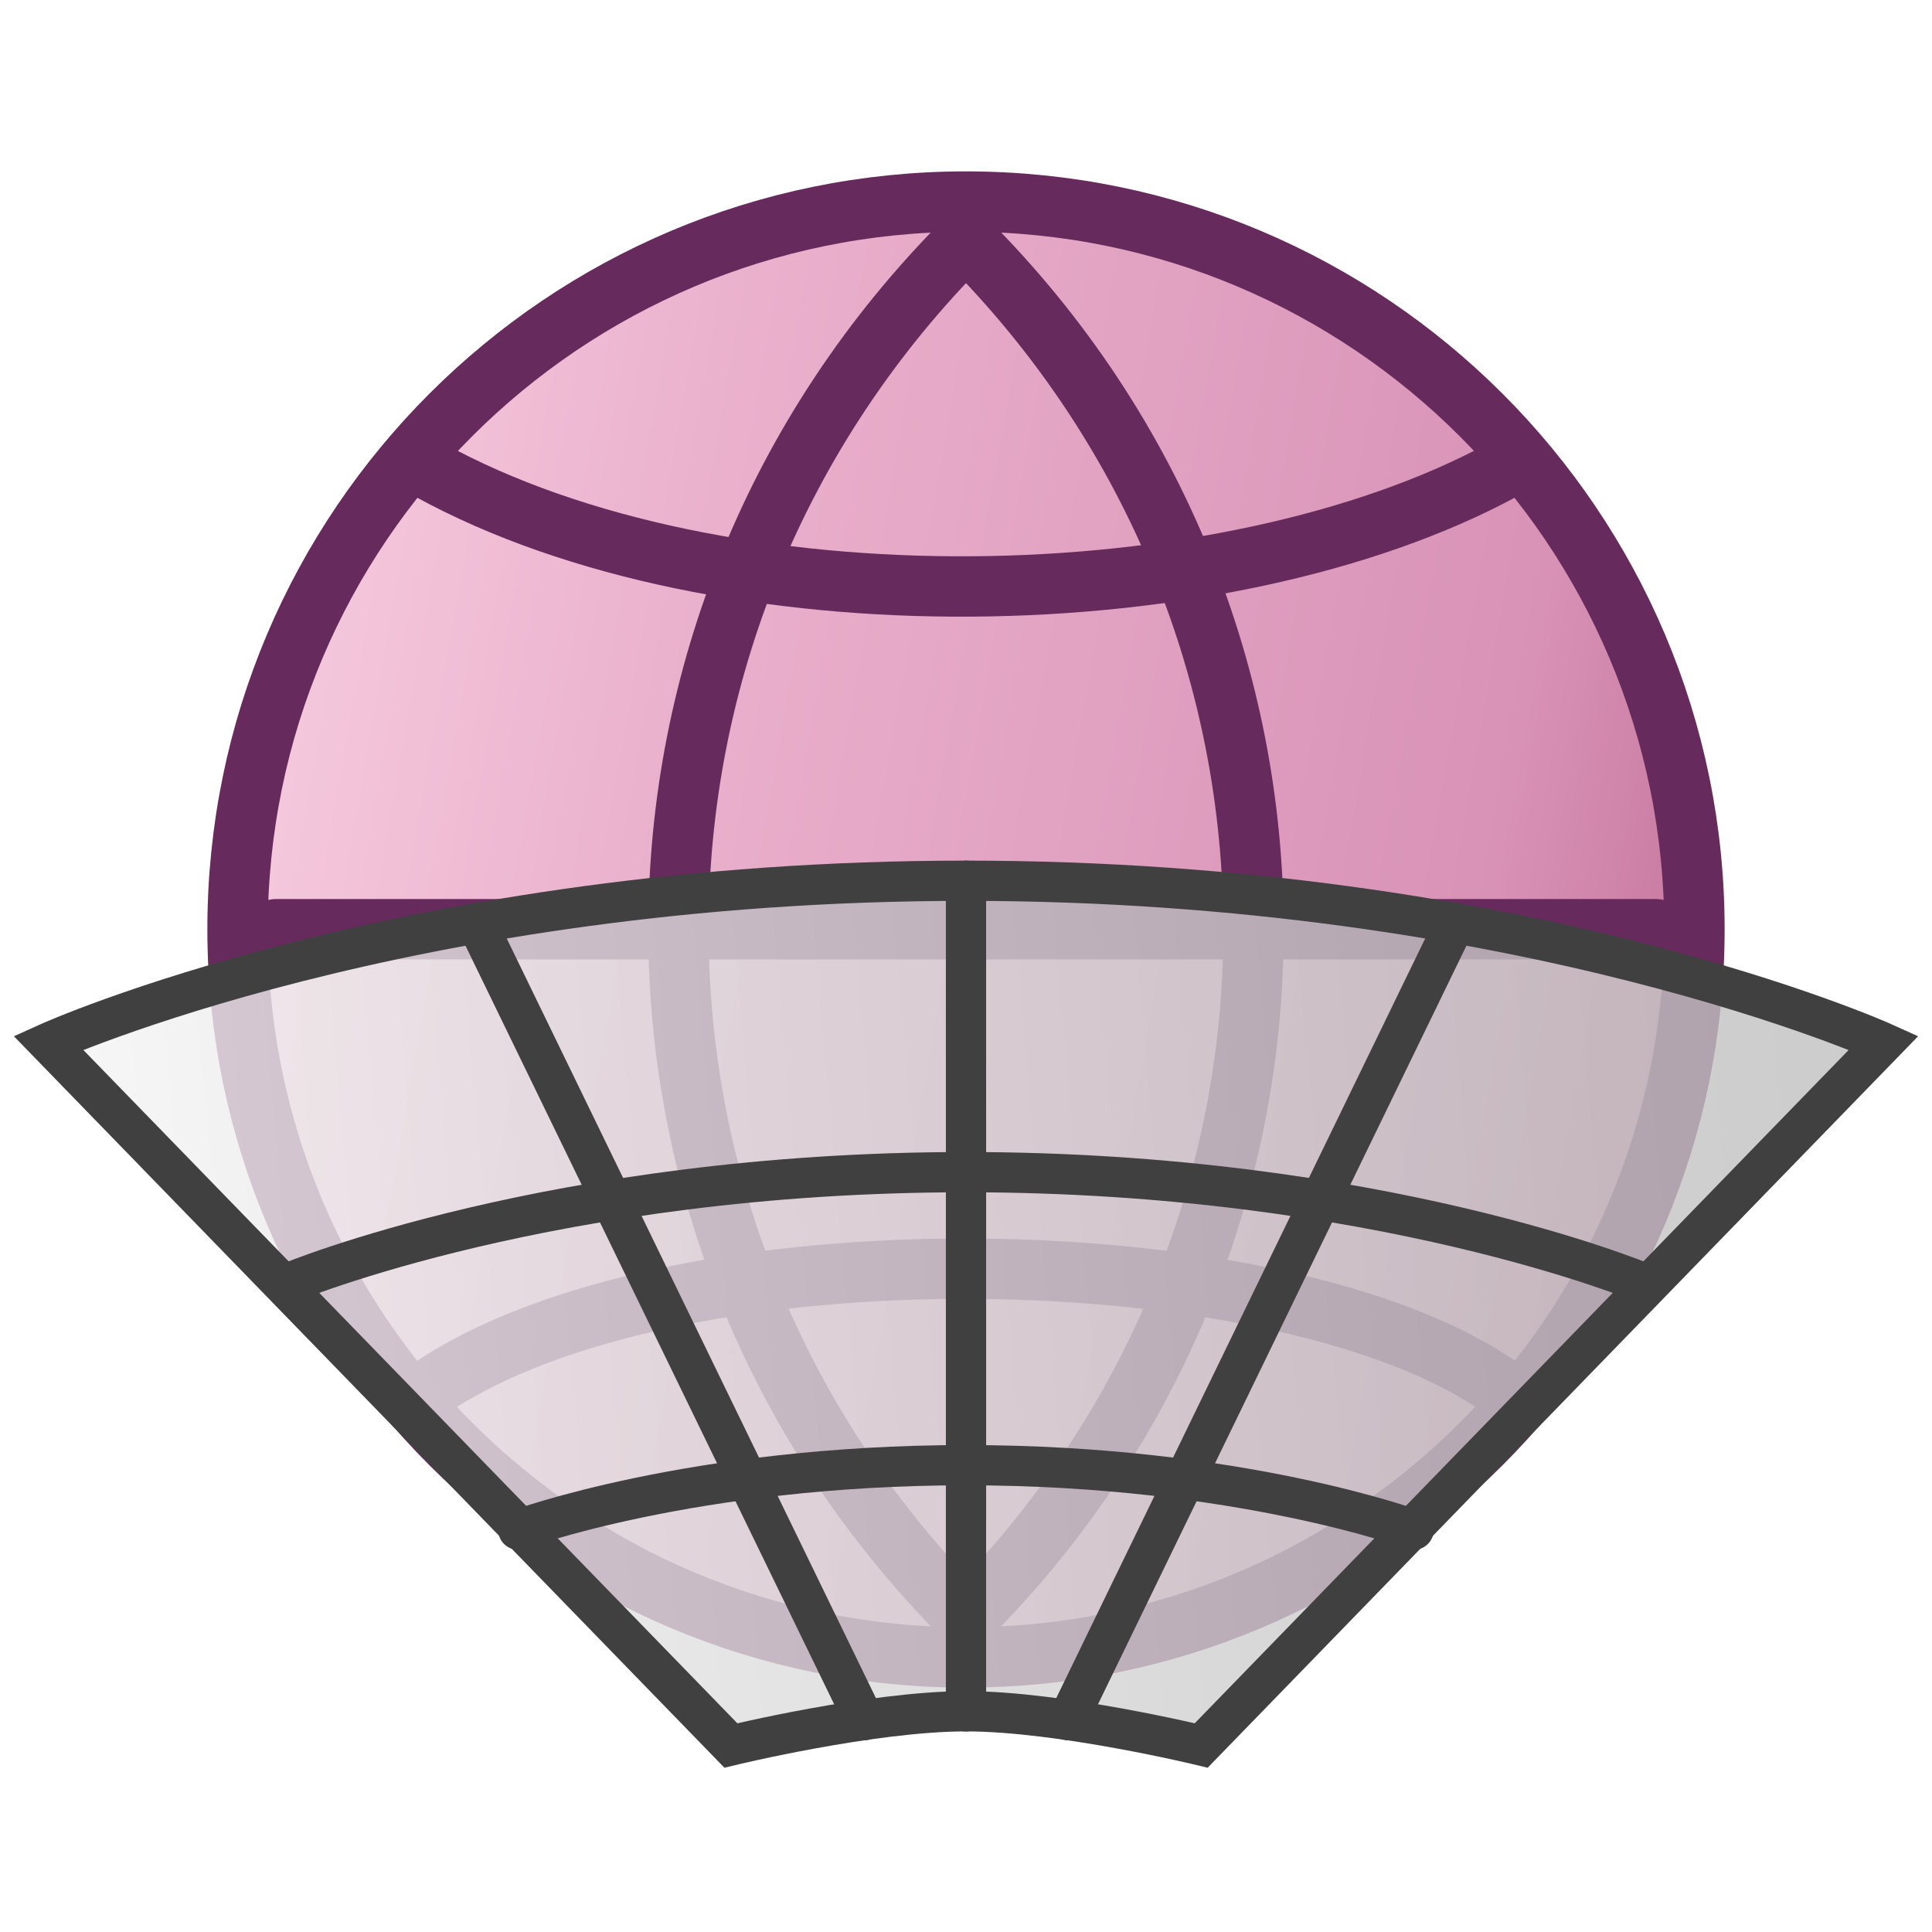
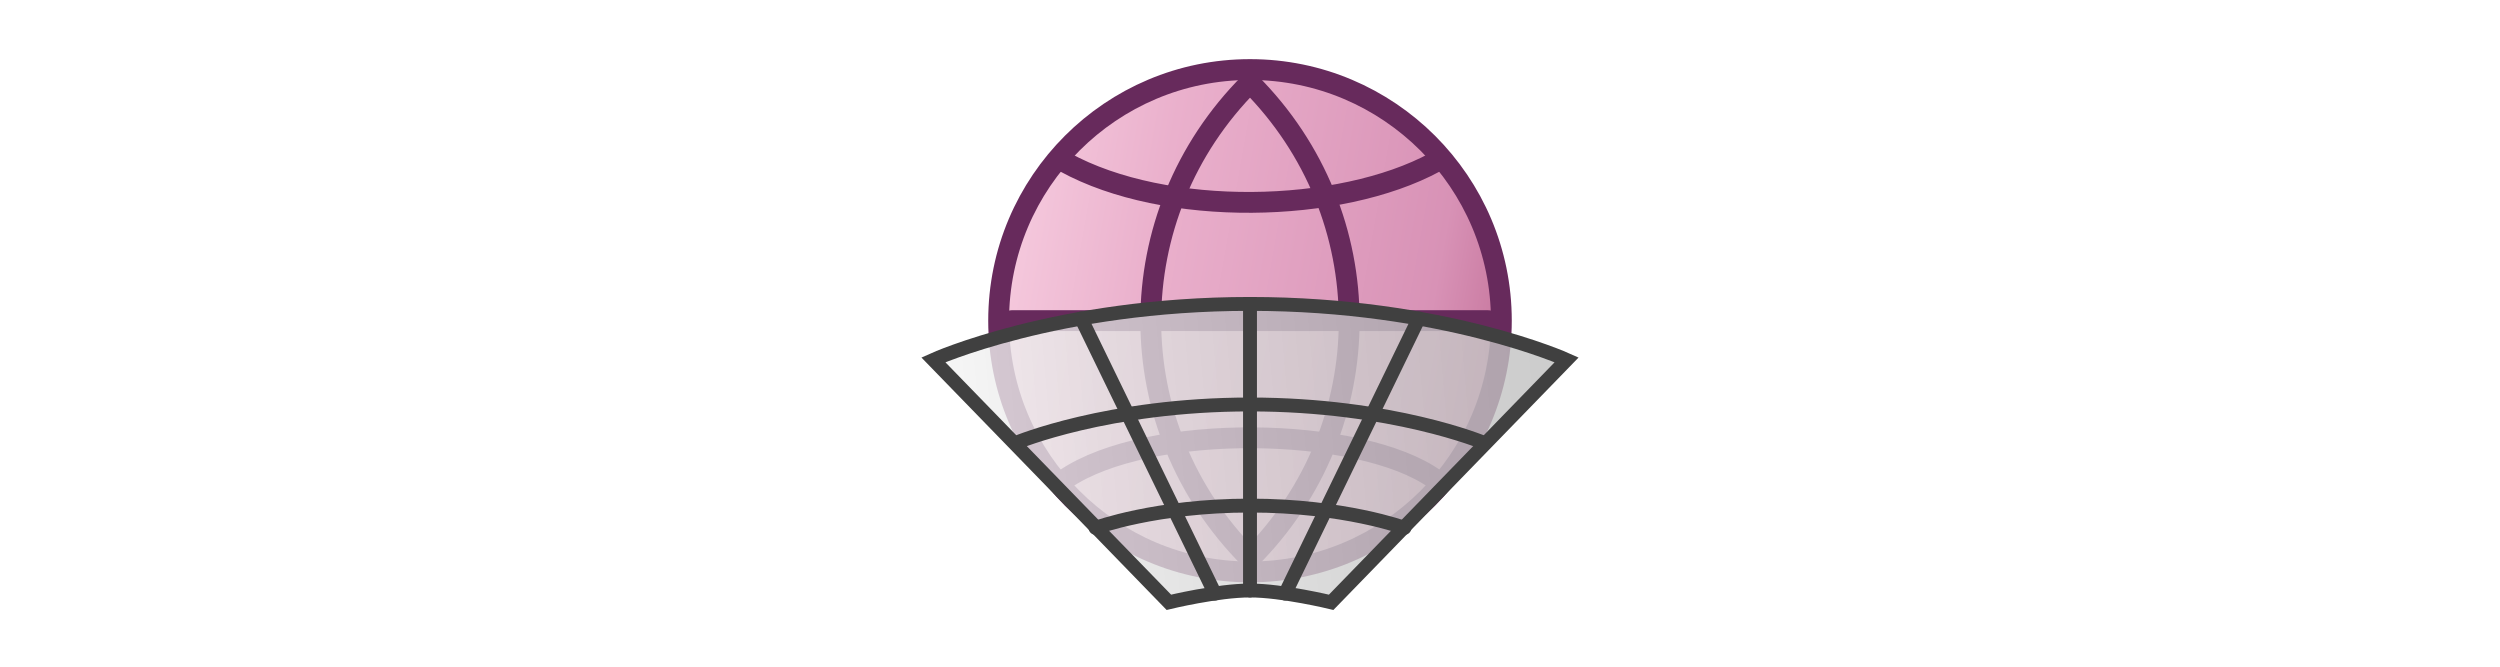
- <svg xmlns="http://www.w3.org/2000/svg" viewBox="0 0 24 24" width="600" height="600">
+ <svg xmlns="http://www.w3.org/2000/svg" enable-background="new 0 0 90 24" height="192" viewBox="0 0 90 24" width="720">
  <defs>
    <linearGradient id="a" gradientUnits="userSpaceOnUse" x1="3.086" x2="20.912" y1="14.025" y2="10.882">
      <stop offset="0" stop-color="#f5c9dd" />
      <stop offset=".286" stop-color="#eab0cc" />
      <stop offset=".852" stop-color="#d892b6" />
      <stop offset="1" stop-color="#c8789f" />
    </linearGradient>
    <linearGradient id="b" gradientUnits="userSpaceOnUse" x1=".983" x2="23.611" y1="6.665" y2="8.644">
      <stop offset="0" stop-color="#f5f5f5" />
      <stop offset=".25" stop-color="#e4e4e4" />
      <stop offset=".722" stop-color="#c9c9c9" />
      <stop offset="1" stop-color="#bfbfbf" />
    </linearGradient>
  </defs>
-   <g transform="translate(12, 12)">
-     <g transform="scale(1, -1) translate(-12, -12)" stroke-linecap="round">
+   <g transform="translate(33,0)">
+     <g transform="scale(1, -1) translate(0, -24)" stroke-linecap="round">
      <g stroke="#672a5c">
        <path d="m 21.049 12.457 c 0 4.987 -4.054 9.039 -9.049 9.039 -4.998 0 -9.049 -4.052 -9.049 -9.039 0 -4.995 4.052 -9.046 9.049 -9.046 4.995 0 9.049 4.051 9.049 9.046 z" fill="url(#a)" stroke-linejoin="round" stroke-width=".75" />
        <path d="m 12 3.887 c 4.762 4.763 4.762 12.37 0 17.135" fill="none" stroke-linejoin="round" stroke-width=".75" />
        <path d="m 12 3.887 c -4.763 4.763 -4.763 12.37 0 17.135" fill="none" stroke-linejoin="round" stroke-width=".75" />
        <path d="m 3.427 12.457 h 17.146" fill="none" stroke-linejoin="round" stroke-width=".75" />
        <path d="m 18.667 6.745 c -2.675 1.918 -10.309 2.067 -13.335 0" fill="none" stroke-linejoin="round" stroke-width=".75" />
        <path d="m 18.667 18.163 c -3.447 -1.867 -9.708 -1.995 -13.335 0" fill="none" stroke-linejoin="round" stroke-width=".75" />
      </g>
      <path d="m 23.4 11.046 s -4.453 2.013 -11.4 2.013 c -6.948 0 -11.4 -2.013 -11.4 -2.013 l 8.479 -8.729 s 1.75 .425 2.921 .425 2.922 -.425 2.922 -.425 z" fill="url(#b)" fill-opacity=".8" stroke="#404040" stroke-width=".5" />
      <path d="m 12 13.059 v -5.747 -4.571" fill="none" stroke="#404040" stroke-linejoin="round" stroke-width=".5" />
      <path d="m 20.41 8.064 s -3.283 1.375 -8.41 1.375 c -5.126 0 -8.41 -1.375 -8.41 -1.375" fill="none" stroke="#404040" stroke-linejoin="round" stroke-width=".5" />
      <path d="m 17.561 4.997 s -2.17 .802 -5.561 .802 c -3.39 0 -5.562 -.802 -5.562 -.802" fill="none" stroke="#404040" stroke-linejoin="round" stroke-width=".5" />
      <path d="m 13.266 2.632 4.81 9.903" fill="none" stroke="#404040" stroke-linejoin="round" stroke-width=".5" />
      <path d="m 10.736 2.632 -4.813 9.903" fill="none" stroke="#404040" stroke-linejoin="round" stroke-width=".5" />
    </g>
  </g>
</svg>
